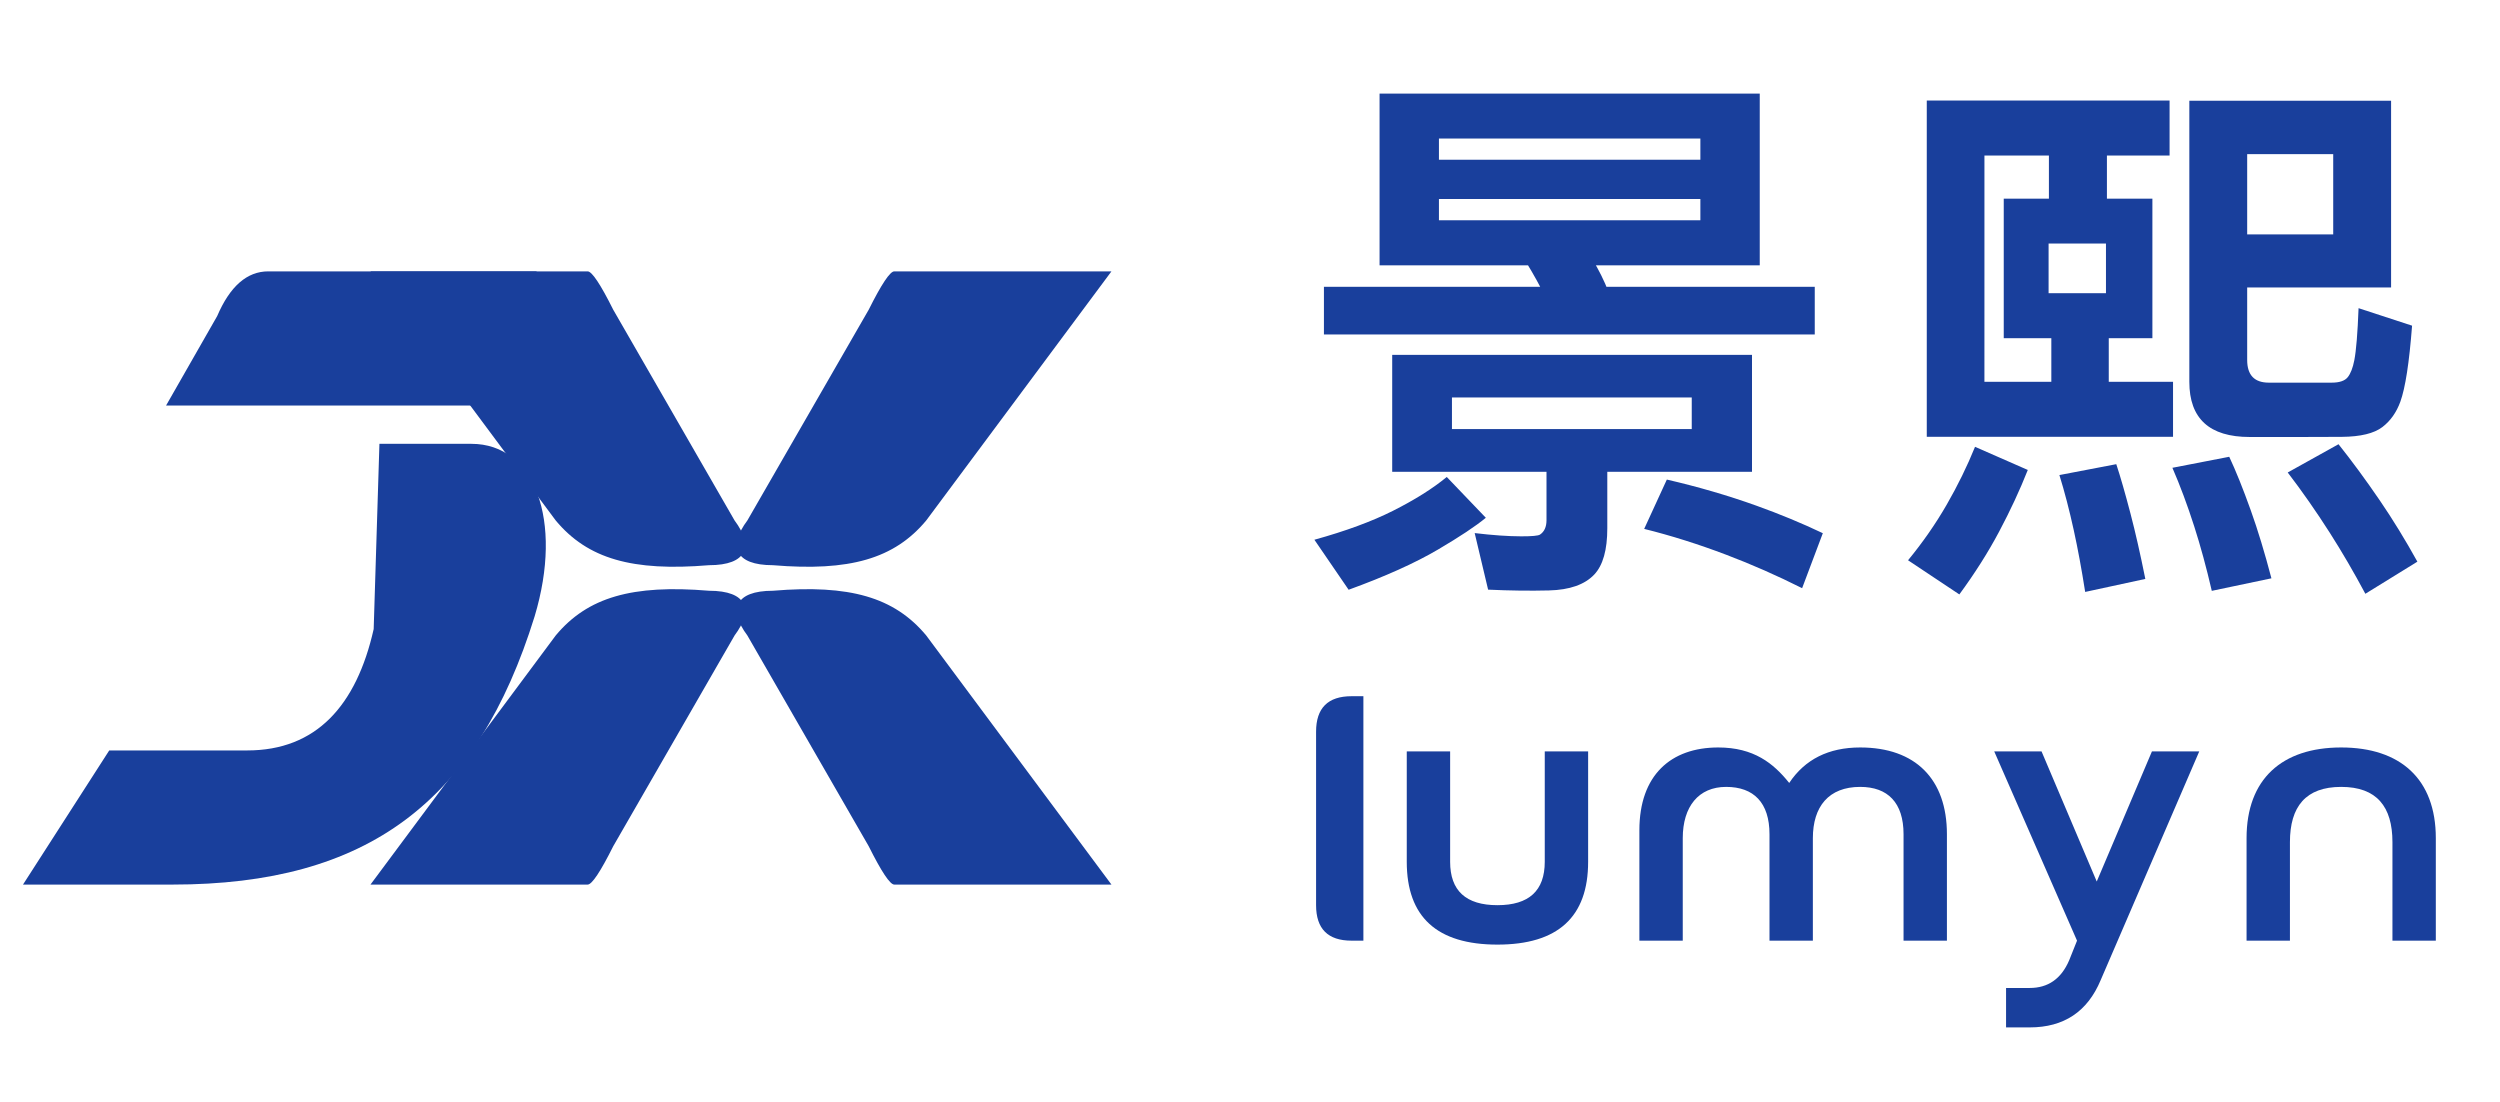
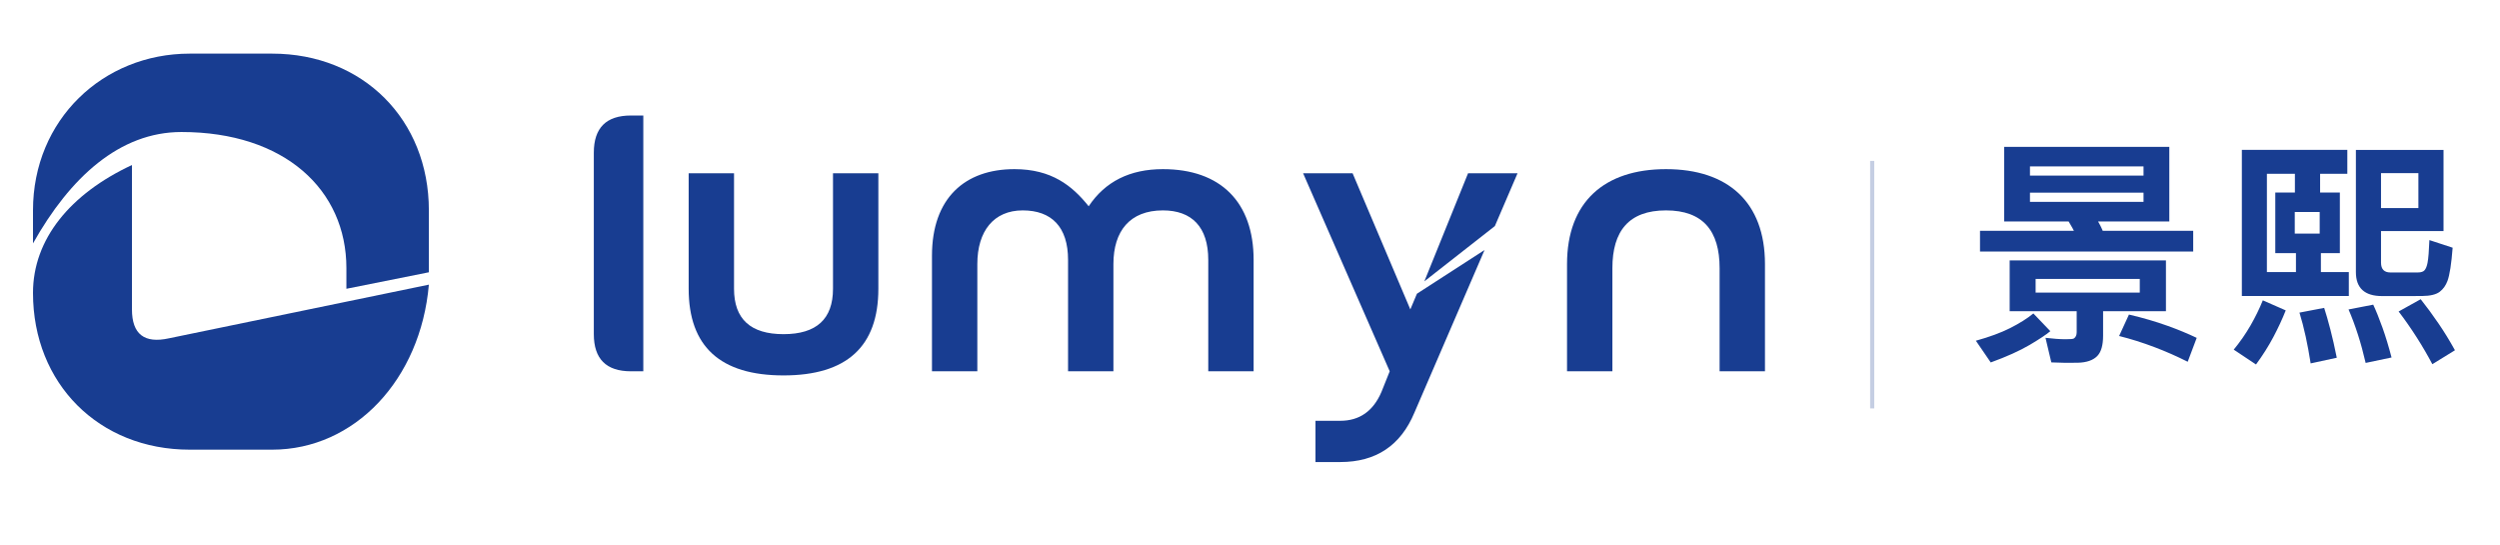
- <svg xmlns="http://www.w3.org/2000/svg" viewBox="0 0 454 200" role="img">
-   <g transform="translate(0 40) scale(1.16)">
-     <path d="M140 8H174L145 47C140 53 133 55 121 54C115 54 114 51 117 47L136 14Q139 8 140 8Z" fill="#193F9C" transform="" />
-     <path d="M140 8H174L145 47C140 53 133 55 121 54C115 54 114 51 117 47L136 14Q139 8 140 8Z" fill="#193F9C" transform="translate(232 0) scale(-1 1)" />
-     <path d="M140 8H174L145 47C140 53 133 55 121 54C115 54 114 51 117 47L136 14Q139 8 140 8Z" fill="#193F9C" transform="translate(0 112) scale(1 -1)" />
-     <path d="M140 8H174L145 47C140 53 133 55 121 54C115 54 114 51 117 47L136 14Q139 8 140 8Z" fill="#193F9C" transform="translate(232 112) scale(-1 -1)" />
-     <path fill="#193F9C" d="M42 8H84V29H26L34 15Q37 8 42 8Z" />
-     <path fill="#193F9C" transform="scale(.9 1)" d="M66 35H82C93 35 98 47 93 62C83 91 64 104 30 104H4L19 83H43C55 83 62 76 65 64Z" />
+ <svg xmlns="http://www.w3.org/2000/svg" viewBox="0 0 606 132" role="img">
+   <g transform="translate(0 5)">
+     <path fill="#183D91" d="M8 54V46C8 24 25 8 46 8H66C88 8 104 24 104 46V61L84 65V60C84 41 69 27 44 27C29 27 17 38 8 54Z" />
+     <path fill="#183D91" d="M32 35V70Q32 79 41 77L104 64C102 87 86 104 66 104H46C24 104 8 88 8 66C8 53 17 42 32 35Z" />
  </g>
-   <g transform="translate(235 -3)" fill="#193F9C">
+   <g transform="translate(144 26)">
+     <path transform="" fill="#183D91" d="M0 11Q0 2 9 2H12V64H9Q0 64 0 55Z" />
+     <path transform="translate(23 0)" fill="#183D91" d="M0 16H11V44Q11 55 23 55Q35 55 35 44V16H46V44Q46 65 23 65Q0 65 0 44Z" />
+     <path transform="translate(82 0)" fill="#183D91" d="M0 64V36C0 22 8 15 20 15C29 15 34 19 38 24C42 18 48 15 56 15C70 15 78 23 78 37V64H67V37C67 29 63 25 56 25C48 25 44 30 44 38V64H33V37C33 29 29 25 22 25C15 25 11 30 11 38V64Z" />
+     <path transform="translate(172 0)" fill="#183D91" d="M0 16H12L26 49L27.6 45.2L44 34.6L27 74Q22 86 9 86H3V76H9Q16 76 19 69L21 64ZM40 16H52L46.5 28.8L29.4 42.2Z" />
+     <path transform="translate(236 0)" fill="#183D91" d="M0 64V38C0 23 9 15 24 15C39 15 48 23 48 38V64H37V39C37 30 33 25 24 25S11 30 11 39V64Z" />
+   </g>
+   <path d="M454 39V99" stroke="#183D91" opacity=".25" />
+   <g transform="translate(477 24) scale(.58)" fill="#183D91">
    <path d="M79.179 43.001 Q79.179 43.001 79.179 51.180 Q79.179 51.180 20.920 51.180 Q20.920 51.180 20.920 43.001 Q20.920 43.001 79.179 43.001 Z M15.529 20.000 Q15.529 20.000 16.773 20.000 Q16.773 20.000 26.311 20.000 Q26.311 27.795 26.311 35.583 Q26.311 43.386 26.311 51.180 Q26.311 51.180 15.529 51.180 Q15.529 43.386 15.529 35.586 Q15.529 27.795 15.529 20.000 Z M73.788 20.000 Q73.788 20.000 82.873 20.000 Q82.873 20.000 84.570 20.000 Q84.570 27.795 84.570 35.596 Q84.570 43.385 84.570 51.180 Q84.570 51.180 73.788 51.180 Q73.788 43.386 73.788 35.598 Q73.788 27.795 73.788 20.000 Z M79.179 20.000 Q79.179 20.000 79.179 28.152 Q79.179 28.152 20.920 28.152 Q20.920 28.152 20.920 20.000 Q20.920 20.000 79.179 20.000 Z M79.179 32.002 Q79.179 32.002 79.179 39.142 Q79.179 39.142 20.920 39.142 Q20.920 39.142 20.920 32.002 Q20.920 32.002 79.179 32.002 Z M56.886 98.913 Q56.890 104.830 54.512 107.342 Q51.918 110.080 46.300 110.223 Q41.160 110.353 35.241 110.080 Q35.241 110.080 32.802 99.808 Q37.703 100.394 41.244 100.398 Q44.177 100.402 44.658 100.084 Q45.833 99.307 45.845 97.494 Q45.845 97.494 45.845 84.818 Q45.845 84.818 56.886 84.818 Q56.886 84.818 56.886 98.913 Z M63.583 99.048 Q63.583 99.048 67.698 90.089 Q76.281 92.075 83.957 94.830 Q90.380 97.136 96.024 99.828 Q96.024 99.828 92.265 109.813 Q85.422 106.376 78.509 103.753 Q70.887 100.860 63.583 99.048 Z M9.911 110.099 Q9.911 110.099 3.693 101.017 Q12.213 98.658 17.964 95.762 Q23.924 92.760 27.733 89.620 Q27.733 89.620 34.827 97.029 Q32.053 99.320 26.149 102.792 Q19.899 106.469 9.911 110.099 Z M94.560 55.078 Q94.560 55.078 94.560 63.738 Q72.276 63.738 49.993 63.738 Q27.709 63.738 5.425 63.738 Q5.425 63.738 5.425 55.078 Q27.708 55.078 49.992 55.078 Q72.276 55.078 94.560 55.078 Z M39.882 47.098 Q39.882 47.098 52.310 47.091 Q54.371 50.188 55.777 52.989 Q57.258 55.939 58.240 59.408 Q58.240 59.408 46.766 59.408 Q45.725 56.929 44.075 53.922 Q42.327 50.736 39.882 47.098 Z M77.692 80.917 Q77.692 80.917 77.692 88.677 Q77.692 88.677 23.250 88.677 Q23.250 88.677 23.250 80.917 Q23.250 80.917 77.692 80.917 Z M17.824 67.445 Q17.824 67.445 19.084 67.445 Q19.084 67.445 28.675 67.445 Q28.675 72.753 28.675 78.056 Q28.675 83.369 28.675 88.677 Q28.675 88.677 17.824 88.677 Q17.824 83.369 17.824 78.058 Q17.824 72.753 17.824 67.445 Z M72.221 67.445 Q72.221 67.445 81.443 67.445 Q81.443 67.445 83.163 67.445 Q83.163 72.753 83.163 78.066 Q83.163 83.369 83.163 88.677 Q83.163 88.677 72.221 88.677 Q72.221 83.369 72.221 78.067 Q72.221 72.753 72.221 67.445 Z M77.692 67.445 Q77.692 67.445 77.692 75.184 Q77.692 75.184 23.250 75.184 Q23.250 75.184 23.250 67.445 Q23.250 67.445 77.692 67.445 Z" />
    <path d="M158.996 21.258 Q158.996 21.258 158.996 31.249 Q158.996 31.249 120.138 31.249 Q120.138 31.249 120.138 21.258 Q120.138 21.258 158.996 21.258 Z M159.623 82.326 Q148.614 82.326 137.604 82.326 Q126.595 82.326 114.902 82.326 Q114.902 66.572 114.902 51.467 Q114.902 36.362 114.902 21.258 Q114.902 21.258 125.374 21.258 Q125.374 34.077 125.374 46.791 Q125.374 59.278 125.371 72.334 Q134.372 72.334 142.644 72.334 Q151.067 72.334 159.623 72.334 Q159.623 72.334 159.623 82.326 Z M137.522 60.333 Q137.522 60.333 138.784 60.333 Q138.784 60.333 147.951 60.333 Q147.951 64.576 147.951 68.845 Q147.951 73.075 147.951 77.330 Q147.951 77.330 137.522 77.330 Q137.522 73.081 137.522 68.851 Q137.522 64.582 137.522 60.333 Z M137.083 26.253 Q137.083 26.253 138.345 26.253 Q138.345 26.253 147.617 26.253 Q147.617 30.473 147.617 34.718 Q147.617 38.923 147.617 43.153 Q147.617 43.153 137.083 43.153 Q137.083 38.928 137.083 34.722 Q137.083 30.478 137.083 26.253 Z M151.659 56.248 Q151.659 56.248 151.659 64.418 Q151.659 64.418 132.952 64.418 Q132.952 64.418 132.952 56.248 Q132.952 56.248 151.659 56.248 Z M128.880 39.076 Q128.880 39.076 129.999 39.076 Q129.999 39.076 137.024 39.076 Q137.024 45.411 137.024 51.741 Q137.024 58.082 137.024 64.418 Q137.024 64.418 128.880 64.418 Q128.880 58.082 128.880 51.743 Q128.880 45.411 128.880 39.076 Z M147.444 39.076 Q147.444 39.076 154.309 39.076 Q154.309 39.076 155.875 39.076 Q155.875 45.411 155.875 51.752 Q155.875 58.082 155.875 64.418 Q155.875 64.418 147.444 64.418 Q147.444 58.082 147.444 51.753 Q147.444 45.411 147.444 39.076 Z M151.659 39.076 Q151.659 39.076 151.659 47.230 Q151.659 47.230 132.952 47.230 Q132.952 47.230 132.952 39.076 Q132.952 39.076 151.659 39.076 Z M194.004 45.569 Q194.004 45.569 194.004 55.204 Q194.004 55.204 167.835 55.204 Q167.835 55.204 167.835 45.569 Q167.835 45.569 194.004 45.569 Z M193.966 21.295 Q193.966 21.295 193.966 30.987 Q193.966 30.987 167.835 30.987 Q167.835 30.987 167.835 21.295 Q167.835 21.295 193.966 21.295 Z M188.711 21.295 Q188.711 21.295 197.523 21.295 Q197.523 21.295 199.221 21.295 Q199.221 29.773 199.221 38.256 Q199.221 46.727 199.221 55.204 Q199.221 55.204 188.711 55.204 Q188.711 46.727 188.711 38.258 Q188.711 29.772 188.711 21.295 Z M200.903 75.946 Q199.839 78.871 197.651 80.547 Q195.374 82.291 190.275 82.333 Q187.357 82.357 183.012 82.357 Q177.886 82.357 173.541 82.357 Q162.583 82.357 162.583 72.342 Q162.583 47.364 162.583 21.295 Q162.583 21.295 173.088 21.295 Q173.088 46.125 173.088 68.388 Q173.095 72.490 177.021 72.490 Q179.481 72.490 183.107 72.490 Q186.356 72.490 188.428 72.490 Q190.566 72.490 191.356 71.491 Q192.138 70.501 192.540 68.436 Q193.056 65.786 193.316 58.964 Q193.316 58.964 203.033 62.142 Q202.260 72.210 200.903 75.946 Z M120.817 110.947 Q120.817 110.947 111.502 104.746 Q115.520 99.859 118.524 94.643 Q121.522 89.437 123.667 84.142 Q123.667 84.142 133.248 88.345 Q131.093 93.796 128.040 99.547 Q125.046 105.187 120.817 110.947 Z M138.987 89.270 Q138.987 89.270 149.317 87.294 Q150.453 90.739 151.909 96.311 Q153.240 101.403 154.591 108.133 Q154.591 108.133 143.668 110.496 Q142.702 104.327 141.595 99.281 Q140.385 93.766 138.987 89.270 Z M159.507 87.952 Q159.507 87.952 169.828 85.950 Q171.613 89.737 173.733 95.657 Q175.669 101.066 177.490 108.022 Q177.490 108.022 166.661 110.298 Q165.192 103.946 163.475 98.600 Q161.607 92.779 159.507 87.952 Z M180.450 88.803 Q180.450 88.803 189.673 83.670 Q193.341 88.270 197.191 93.906 Q200.709 99.058 203.995 104.999 Q203.995 104.999 194.549 110.830 Q191.452 105.019 188.072 99.722 Q184.402 93.973 180.450 88.803 Z" />
  </g>
-   <g transform="translate(239 125) scale(.716)">
-     <path fill="#193F9C" d="M0 11Q0 2 9 2H12V64H9Q0 64 0 55Z" transform="" />
-     <path fill="#193F9C" d="M0 16H11V44Q11 55 23 55Q35 55 35 44V16H46V44Q46 65 23 65Q0 65 0 44Z" transform="translate(23 0)" />
-     <path fill="#193F9C" d="M0 64V36C0 22 8 15 20 15C29 15 34 19 38 24C42 18 48 15 56 15C70 15 78 23 78 37V64H67V37C67 29 63 25 56 25C48 25 44 30 44 38V64H33V37C33 29 29 25 22 25C15 25 11 30 11 38V64Z" transform="translate(82 0)" />
-     <path fill="#193F9C" d="M0 16H12L26 49L40 16H52L27 74Q22 86 9 86H3V76H9Q16 76 19 69L21 64Z" transform="translate(172 0)" />
-     <path fill="#193F9C" d="M0 64V38C0 23 9 15 24 15C39 15 48 23 48 38V64H37V39C37 30 33 25 24 25S11 30 11 39V64Z" transform="translate(236 0)" />
-   </g>
</svg>
